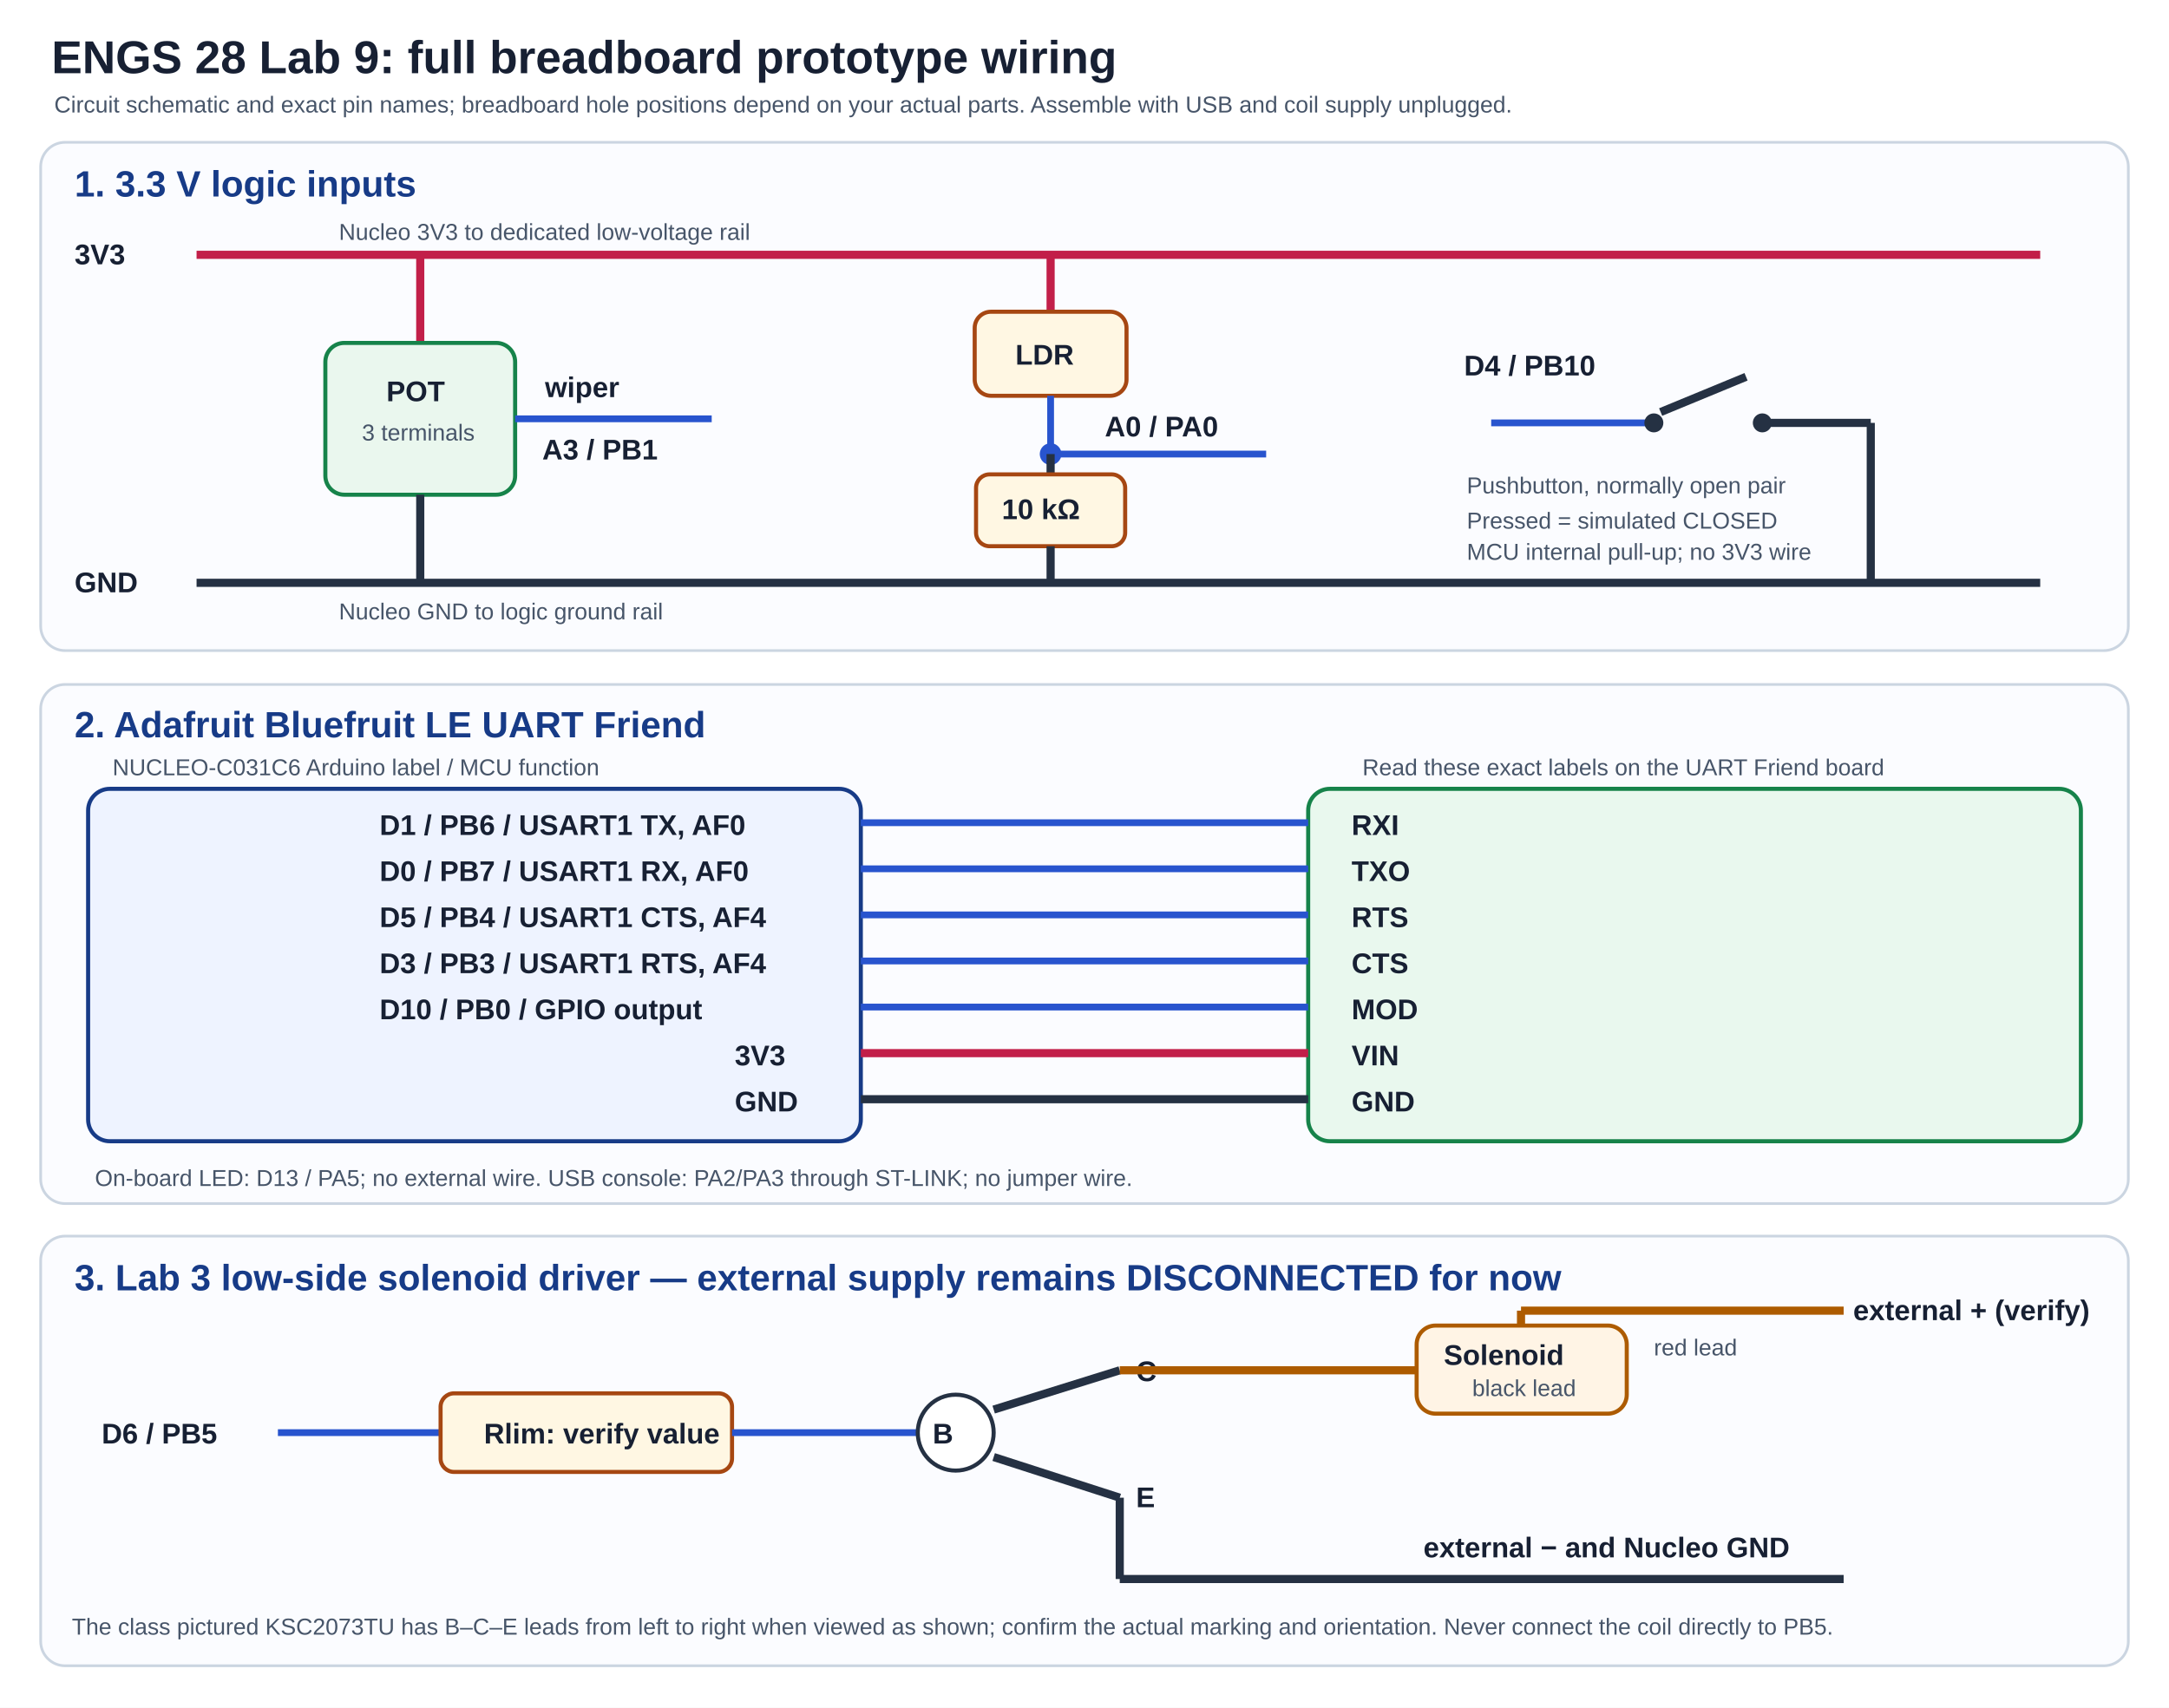
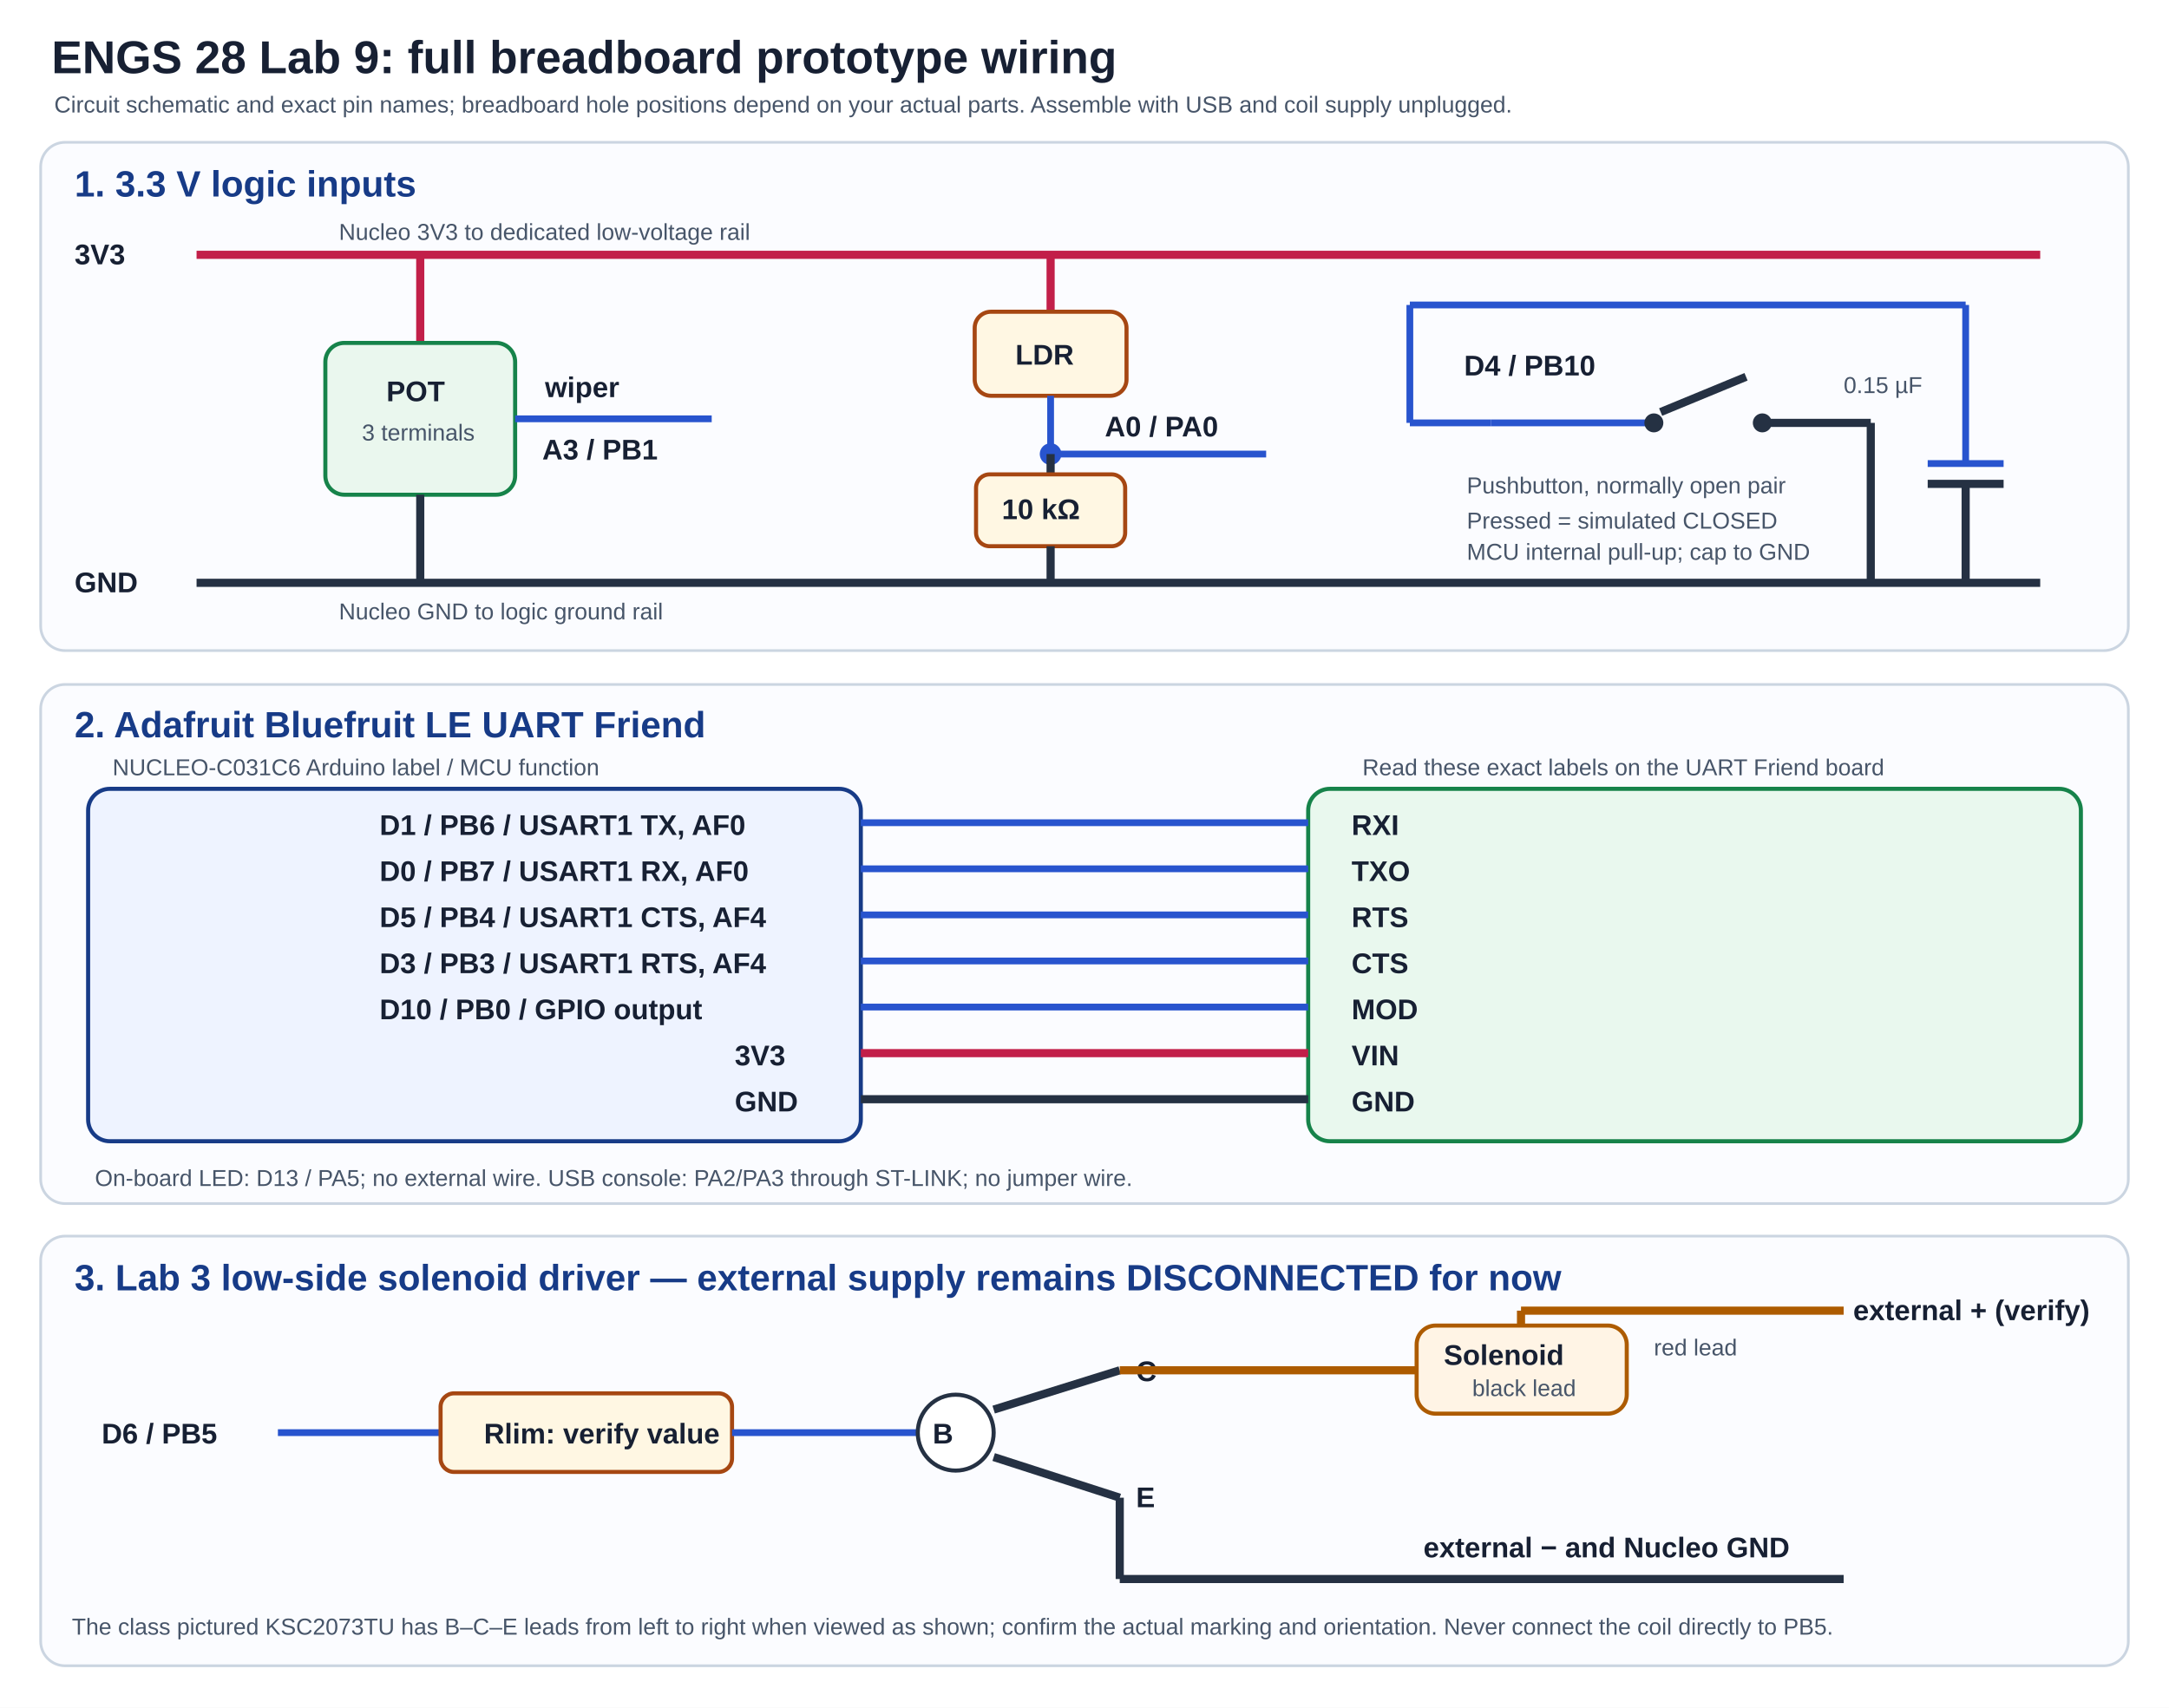
<svg xmlns="http://www.w3.org/2000/svg" width="1600" height="1260" viewBox="0 0 1600 1260" role="img" aria-label="Complete Lab 9 breadboard prototype wiring schematic">
  <style>
    text { font-family: Arial, sans-serif; fill: #172033; }
    .title { font-size: 34px; font-weight: 700; }
    .section { font-size: 27px; font-weight: 700; fill: #173b87; }
    .label { font-size: 21px; font-weight: 600; }
    .small { font-size: 17px; fill: #475569; }
    .signal { stroke: #2854ce; stroke-width: 5; fill: none; }
    .power { stroke: #c21f49; stroke-width: 6; fill: none; }
    .ground { stroke: #253143; stroke-width: 6; fill: none; }
    .coil { stroke: #ad5b00; stroke-width: 6; fill: none; }
    .panel { fill: #fbfcff; stroke: #cbd5e1; stroke-width: 2; rx: 18; }
  </style>
  <rect width="1600" height="1260" fill="#ffffff" />
  <text class="title" x="38" y="54">ENGS 28 Lab 9: full breadboard prototype wiring</text>
  <text class="small" x="40" y="83">Circuit schematic and exact pin names; breadboard hole positions depend on your actual parts. Assemble with USB and coil supply unplugged.</text>
  <rect class="panel" x="30" y="105" width="1540" height="375" />
  <text class="section" x="55" y="145">1. 3.3 V logic inputs</text>
  <line class="power" x1="145" y1="188" x2="1505" y2="188" />
  <text class="label" x="55" y="195" fill="#c21f49">3V3</text>
  <text class="small" x="250" y="177">Nucleo 3V3 to dedicated low-voltage rail</text>
  <line class="ground" x1="145" y1="430" x2="1505" y2="430" />
  <text class="label" x="55" y="437">GND</text>
  <text class="small" x="250" y="457">Nucleo GND to logic ground rail</text>
  <line class="power" x1="310" y1="188" x2="310" y2="253" />
  <rect x="240" y="253" width="140" height="112" rx="14" fill="#eaf7ee" stroke="#16834a" stroke-width="3" />
  <text class="label" x="285" y="296">POT</text>
  <text class="small" x="267" y="325">3 terminals</text>
  <line class="ground" x1="310" y1="365" x2="310" y2="430" />
  <line class="signal" x1="380" y1="309" x2="525" y2="309" />
  <text class="label" x="402" y="293">wiper</text>
  <text class="label" x="400" y="339" fill="#2854ce">A3 / PB1</text>
  <line class="power" x1="775" y1="188" x2="775" y2="230" />
  <rect x="719" y="230" width="112" height="62" rx="12" fill="#fff7e3" stroke="#a64712" stroke-width="3" />
  <text class="label" x="749" y="269">LDR</text>
  <line class="signal" x1="775" y1="292" x2="775" y2="335" />
  <circle cx="775" cy="335" r="8" fill="#2854ce" />
  <line class="signal" x1="775" y1="335" x2="934" y2="335" />
  <text class="label" x="815" y="322" fill="#2854ce">A0 / PA0</text>
  <line class="ground" x1="775" y1="335" x2="775" y2="350" />
  <rect x="720" y="350" width="110" height="53" rx="10" fill="#fff7e3" stroke="#a64712" stroke-width="3" />
  <text class="label" x="739" y="383">10 kΩ</text>
  <line class="ground" x1="775" y1="403" x2="775" y2="430" />
  <text class="label" x="1080" y="277">D4 / PB10</text>
  <line class="signal" x1="1100" y1="312" x2="1220" y2="312" />
+   <line class="signal" x1="1100" y1="312" x2="1040" y2="312" />
+   <line class="signal" x1="1040" y1="312" x2="1040" y2="225" />
+   <line class="signal" x1="1040" y1="225" x2="1450" y2="225" />
+   <line class="signal" x1="1450" y1="225" x2="1450" y2="342" />
+   <line class="signal" x1="1422" y1="342" x2="1478" y2="342" />
+   <line class="ground" x1="1422" y1="357" x2="1478" y2="357" />
+   <line class="ground" x1="1450" y1="357" x2="1450" y2="430" />
+   <text class="small" x="1360" y="290">0.15 µF</text>
  <circle cx="1220" cy="312" r="7" fill="#253143" />
  <circle cx="1300" cy="312" r="7" fill="#253143" />
  <line class="ground" x1="1225" y1="304" x2="1288" y2="278" />
  <line class="ground" x1="1300" y1="312" x2="1380" y2="312" />
  <line class="ground" x1="1380" y1="312" x2="1380" y2="430" />
  <text class="small" x="1082" y="364">Pushbutton, normally open pair</text>
  <text class="small" x="1082" y="390">Pressed = simulated CLOSED</text>
-   <text class="small" x="1082" y="413">MCU internal pull-up; no 3V3 wire</text>
+   <text class="small" x="1082" y="413">MCU internal pull-up; cap to GND</text>
  <rect class="panel" x="30" y="505" width="1540" height="383" />
  <text class="section" x="55" y="544">2. Adafruit Bluefruit LE UART Friend</text>
  <text class="small" x="83" y="572">NUCLEO-C031C6 Arduino label / MCU function</text>
  <text class="small" x="1005" y="572">Read these exact labels on the UART Friend board</text>
  <rect x="65" y="582" width="570" height="260" rx="16" fill="#eef3ff" stroke="#173b87" stroke-width="3" />
  <rect x="965" y="582" width="570" height="260" rx="16" fill="#e9f8ee" stroke="#16834a" stroke-width="3" />
  <g class="label">
    <text x="280" y="616">D1 / PB6 / USART1 TX, AF0</text>
    <text x="280" y="650">D0 / PB7 / USART1 RX, AF0</text>
    <text x="280" y="684">D5 / PB4 / USART1 CTS, AF4</text>
    <text x="280" y="718">D3 / PB3 / USART1 RTS, AF4</text>
    <text x="280" y="752">D10 / PB0 / GPIO output</text>
    <text x="542" y="786">3V3</text>
    <text x="542" y="820">GND</text>
    <text x="997" y="616">RXI</text>
    <text x="997" y="650">TXO</text>
    <text x="997" y="684">RTS</text>
    <text x="997" y="718">CTS</text>
    <text x="997" y="752">MOD</text>
    <text x="997" y="786">VIN</text>
    <text x="997" y="820">GND</text>
  </g>
  <g class="signal">
    <line x1="635" y1="607" x2="965" y2="607" />
    <line x1="635" y1="641" x2="965" y2="641" />
    <line x1="635" y1="675" x2="965" y2="675" />
    <line x1="635" y1="709" x2="965" y2="709" />
    <line x1="635" y1="743" x2="965" y2="743" />
  </g>
  <line class="power" x1="635" y1="777" x2="965" y2="777" />
  <line class="ground" x1="635" y1="811" x2="965" y2="811" />
  <text class="small" x="70" y="875">On-board LED: D13 / PA5; no external wire. USB console: PA2/PA3 through ST-LINK; no jumper wire.</text>
  <rect class="panel" x="30" y="912" width="1540" height="317" />
  <text class="section" x="55" y="952">3. Lab 3 low-side solenoid driver — external supply remains DISCONNECTED for now</text>
  <text class="label" x="75" y="1065">D6 / PB5</text>
  <line class="signal" x1="205" y1="1057" x2="325" y2="1057" />
  <rect x="325" y="1028" width="215" height="58" rx="10" fill="#fff7e3" stroke="#a64712" stroke-width="3" />
  <text class="label" x="357" y="1065">Rlim: verify value</text>
  <line class="signal" x1="540" y1="1057" x2="677" y2="1057" />
  <circle cx="705" cy="1057" r="28" fill="#ffffff" stroke="#253143" stroke-width="3" />
  <text class="label" x="688" y="1065">B</text>
  <line class="ground" x1="733" y1="1040" x2="826" y2="1011" />
  <line class="ground" x1="733" y1="1075" x2="826" y2="1105" />
  <text class="label" x="838" y="1019">C</text>
  <text class="label" x="838" y="1112">E</text>
  <line class="coil" x1="826" y1="1011" x2="1045" y2="1011" />
  <rect x="1045" y="978" width="155" height="65" rx="14" fill="#fff4e5" stroke="#ad5b00" stroke-width="3" />
  <text class="label" x="1065" y="1007">Solenoid</text>
  <text class="small" x="1086" y="1030">black lead</text>
  <line class="coil" x1="1122" y1="978" x2="1122" y2="967" />
  <line class="coil" x1="1122" y1="967" x2="1360" y2="967" />
  <text class="label" x="1367" y="974" fill="#ad5b00">external + (verify)</text>
  <text class="small" x="1220" y="1000">red lead</text>
  <line class="ground" x1="826" y1="1105" x2="826" y2="1165" />
  <line class="ground" x1="826" y1="1165" x2="1360" y2="1165" />
  <text class="label" x="1050" y="1149">external − and Nucleo GND</text>
  <text class="small" x="53" y="1206">The class pictured KSC2073TU has B–C–E leads from left to right when viewed as shown; confirm the actual marking and orientation. Never connect the coil directly to PB5.</text>
</svg>
